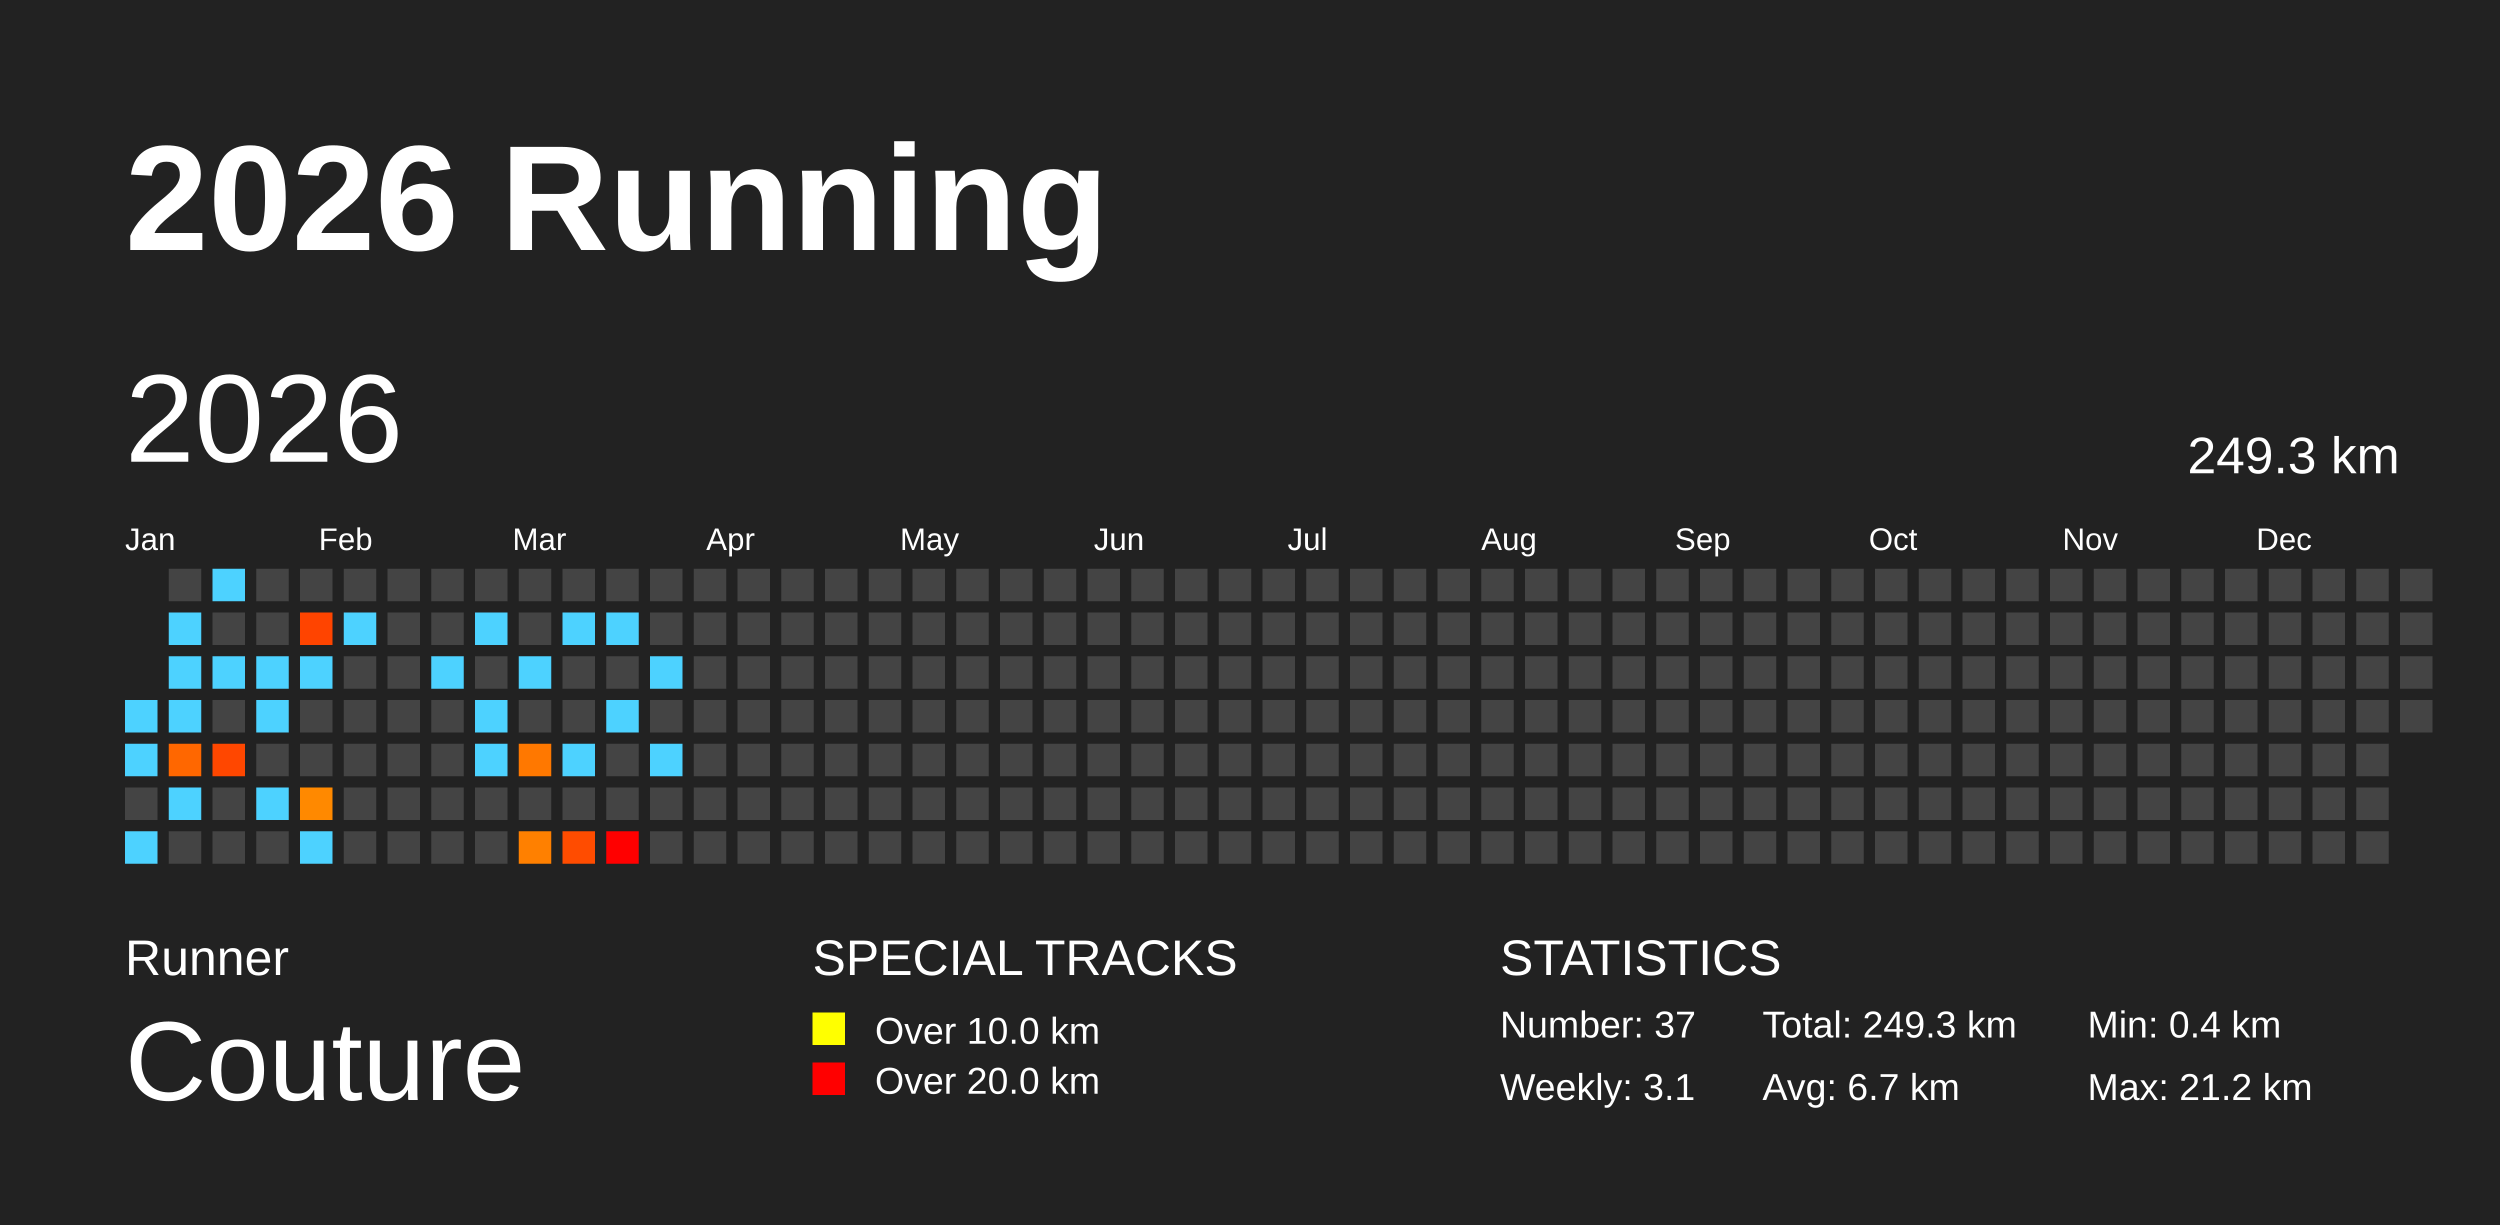
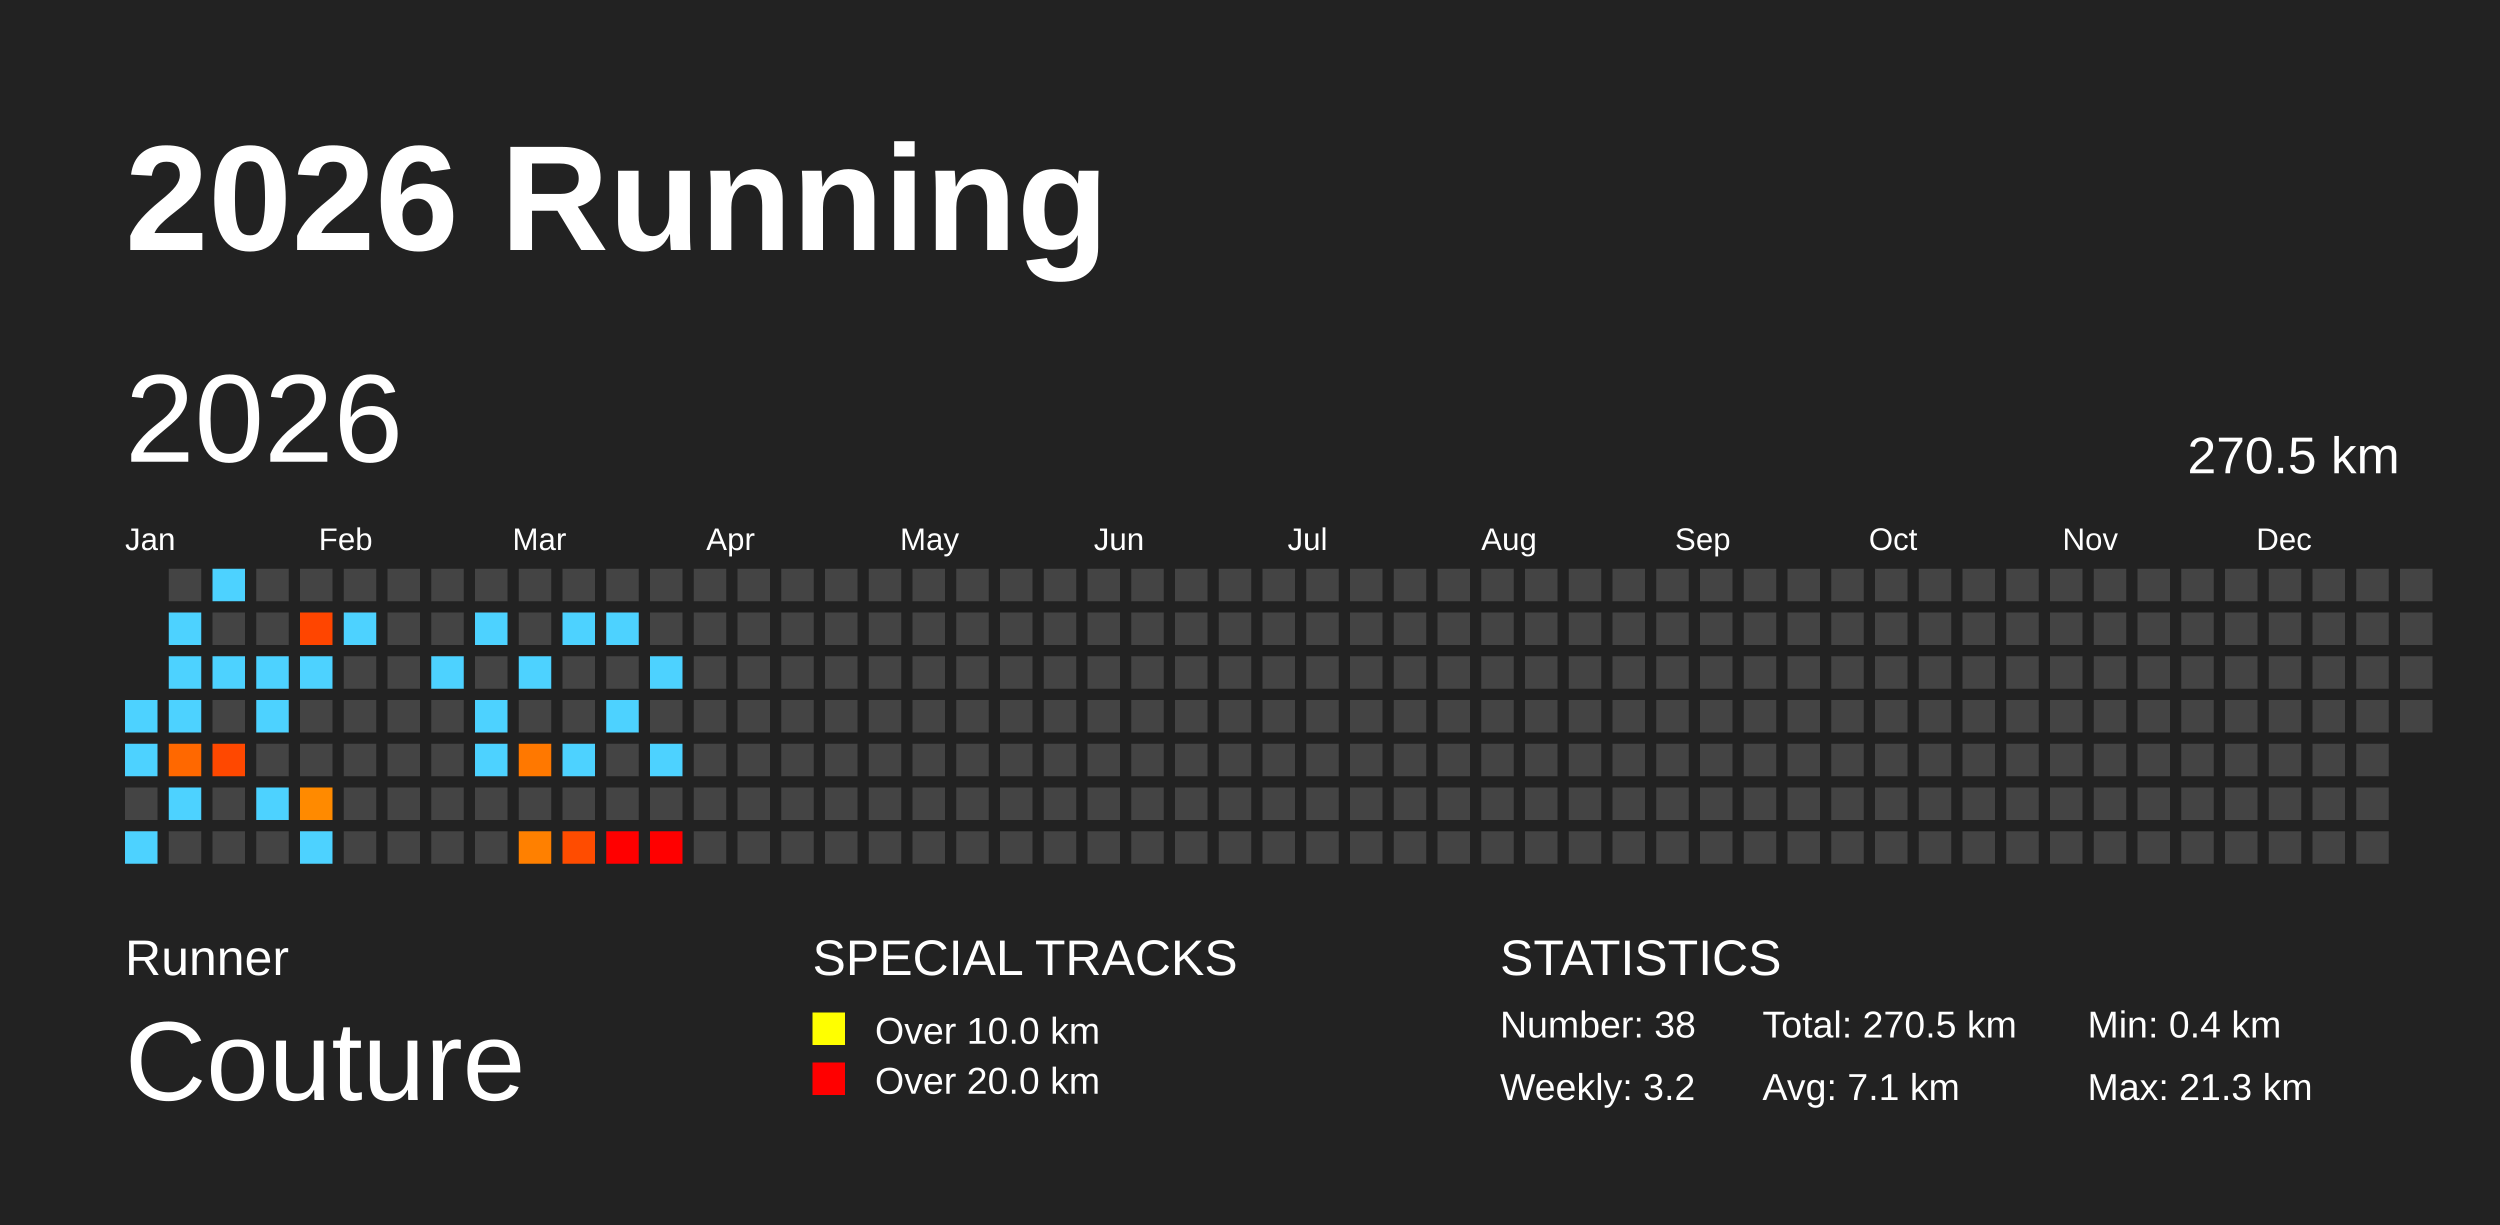
<svg xmlns="http://www.w3.org/2000/svg" baseProfile="full" height="98mm" version="1.1" viewBox="0,0,200,98" width="200mm">
  <defs />
  <rect fill="#222222" height="98" width="200" x="0" y="0" />
  <text fill="#FFFFFF" style="font-size:12px; font-family:Arial; font-weight:bold;" x="10" y="20">2026 Running</text>
  <text fill="#FFFFFF" style="font-size:4px; font-family:Arial" x="10" y="78">Runner</text>
  <text fill="#FFFFFF" style="font-size:9px; font-family:Arial" x="10" y="88">Couture</text>
  <text fill="#FFFFFF" style="font-size:4px; font-family:Arial" x="65" y="78">SPECIAL TRACKS</text>
  <rect fill="yellow" height="2.6" width="2.6" x="65" y="81" />
  <text fill="#FFFFFF" style="font-size:3px; font-family:Arial" x="70" y="83.5">Over 10.0 km</text>
  <rect fill="red" height="2.6" width="2.6" x="65" y="85" />
  <text fill="#FFFFFF" style="font-size:3px; font-family:Arial" x="70" y="87.5">Over 20.0 km</text>
  <text fill="#FFFFFF" style="font-size:4px; font-family:Arial" x="120" y="78">STATISTICS</text>
-   <text fill="#FFFFFF" style="font-size:3px; font-family:Arial" x="120" y="83">Number: 37</text>
-   <text fill="#FFFFFF" style="font-size:3px; font-family:Arial" x="120" y="88">Weekly: 3.1</text>
-   <text fill="#FFFFFF" style="font-size:3px; font-family:Arial" x="141" y="83">Total: 249.3 km</text>
-   <text fill="#FFFFFF" style="font-size:3px; font-family:Arial" x="141" y="88">Avg: 6.7 km</text>
+   <text fill="#FFFFFF" style="font-size:3px; font-family:Arial" x="120" y="83">Number: 38</text>
+   <text fill="#FFFFFF" style="font-size:3px; font-family:Arial" x="120" y="88">Weekly: 3.2</text>
+   <text fill="#FFFFFF" style="font-size:3px; font-family:Arial" x="141" y="83">Total: 270.5 km</text>
+   <text fill="#FFFFFF" style="font-size:3px; font-family:Arial" x="141" y="88">Avg: 7.1 km</text>
  <text fill="#FFFFFF" style="font-size:3px; font-family:Arial" x="167" y="83">Min: 0.4 km</text>
-   <text fill="#FFFFFF" style="font-size:3px; font-family:Arial" x="167" y="88">Max: 21.2 km</text>
+   <text fill="#FFFFFF" style="font-size:3px; font-family:Arial" x="167" y="88">Max: 21.3 km</text>
  <text dominant-baseline="hanging" fill="#FFFFFF" style="font-size:10.0px; font-family:Arial;" x="10" y="30">2026</text>
-   <text dominant-baseline="hanging" fill="#FFFFFF" style="font-size:4.125px; font-family:Arial;" x="175" y="35">249.3 km</text>
+   <text dominant-baseline="hanging" fill="#FFFFFF" style="font-size:4.125px; font-family:Arial;" x="175" y="35">270.5 km</text>
  <text fill="#FFFFFF" style="font-size:2.5px; font-family:Arial" x="10.0" y="44">Jan</text>
  <text fill="#FFFFFF" style="font-size:2.5px; font-family:Arial" x="25.5" y="44">Feb</text>
  <text fill="#FFFFFF" style="font-size:2.5px; font-family:Arial" x="41.0" y="44">Mar</text>
  <text fill="#FFFFFF" style="font-size:2.5px; font-family:Arial" x="56.5" y="44">Apr</text>
  <text fill="#FFFFFF" style="font-size:2.5px; font-family:Arial" x="72.0" y="44">May</text>
  <text fill="#FFFFFF" style="font-size:2.5px; font-family:Arial" x="87.5" y="44">Jun</text>
  <text fill="#FFFFFF" style="font-size:2.5px; font-family:Arial" x="103.0" y="44">Jul</text>
  <text fill="#FFFFFF" style="font-size:2.5px; font-family:Arial" x="118.5" y="44">Aug</text>
  <text fill="#FFFFFF" style="font-size:2.5px; font-family:Arial" x="134.0" y="44">Sep</text>
  <text fill="#FFFFFF" style="font-size:2.5px; font-family:Arial" x="149.5" y="44">Oct</text>
  <text fill="#FFFFFF" style="font-size:2.5px; font-family:Arial" x="165.0" y="44">Nov</text>
  <text fill="#FFFFFF" style="font-size:2.5px; font-family:Arial" x="180.5" y="44">Dec</text>
  <rect fill="#4dd2ff" height="2.6" width="2.6" x="10.0" y="56.0" />
  <rect fill="#4dd2ff" height="2.6" width="2.6" x="10.0" y="59.5" />
  <rect fill="#444444" height="2.6" width="2.6" x="10.0" y="63.0" />
  <rect fill="#4dd2ff" height="2.6" width="2.6" x="10.0" y="66.5" />
  <rect fill="#444444" height="2.6" width="2.6" x="13.5" y="45.5" />
  <rect fill="#4dd2ff" height="2.6" width="2.6" x="13.5" y="49.0" />
  <rect fill="#4dd2ff" height="2.6" width="2.6" x="13.5" y="52.5" />
  <rect fill="#4dd2ff" height="2.6" width="2.6" x="13.5" y="56.0" />
-   <rect fill="#ff6700" height="2.6" width="2.6" x="13.5" y="59.5" />
+   <rect fill="#ff6800" height="2.6" width="2.6" x="13.5" y="59.5" />
  <rect fill="#4dd2ff" height="2.6" width="2.6" x="13.5" y="63.0" />
  <rect fill="#444444" height="2.6" width="2.6" x="13.5" y="66.5" />
  <rect fill="#4dd2ff" height="2.6" width="2.6" x="17.0" y="45.5" />
  <rect fill="#444444" height="2.6" width="2.6" x="17.0" y="49.0" />
  <rect fill="#4dd2ff" height="2.6" width="2.6" x="17.0" y="52.5" />
  <rect fill="#444444" height="2.6" width="2.6" x="17.0" y="56.0" />
-   <rect fill="#ff4700" height="2.6" width="2.6" x="17.0" y="59.5" />
+   <rect fill="#ff4800" height="2.6" width="2.6" x="17.0" y="59.5" />
  <rect fill="#444444" height="2.6" width="2.6" x="17.0" y="63.0" />
  <rect fill="#444444" height="2.6" width="2.6" x="17.0" y="66.5" />
  <rect fill="#444444" height="2.6" width="2.6" x="20.5" y="45.5" />
  <rect fill="#444444" height="2.6" width="2.6" x="20.5" y="49.0" />
  <rect fill="#4dd2ff" height="2.6" width="2.6" x="20.5" y="52.5" />
  <rect fill="#4dd2ff" height="2.6" width="2.6" x="20.5" y="56.0" />
  <rect fill="#444444" height="2.6" width="2.6" x="20.5" y="59.5" />
  <rect fill="#4dd2ff" height="2.6" width="2.6" x="20.5" y="63.0" />
  <rect fill="#444444" height="2.6" width="2.6" x="20.5" y="66.5" />
  <rect fill="#444444" height="2.6" width="2.6" x="24.0" y="45.5" />
-   <rect fill="#ff4400" height="2.6" width="2.6" x="24.0" y="49.0" />
+   <rect fill="#ff4500" height="2.6" width="2.6" x="24.0" y="49.0" />
  <rect fill="#4dd2ff" height="2.6" width="2.6" x="24.0" y="52.5" />
  <rect fill="#444444" height="2.6" width="2.6" x="24.0" y="56.0" />
  <rect fill="#444444" height="2.6" width="2.6" x="24.0" y="59.5" />
-   <rect fill="#ff8900" height="2.6" width="2.6" x="24.0" y="63.0" />
+   <rect fill="#ff8a00" height="2.6" width="2.6" x="24.0" y="63.0" />
  <rect fill="#4dd2ff" height="2.6" width="2.6" x="24.0" y="66.5" />
  <rect fill="#444444" height="2.6" width="2.6" x="27.5" y="45.5" />
  <rect fill="#4dd2ff" height="2.6" width="2.6" x="27.5" y="49.0" />
  <rect fill="#444444" height="2.6" width="2.6" x="27.5" y="52.5" />
  <rect fill="#444444" height="2.6" width="2.6" x="27.5" y="56.0" />
  <rect fill="#444444" height="2.6" width="2.6" x="27.5" y="59.5" />
  <rect fill="#444444" height="2.6" width="2.6" x="27.5" y="63.0" />
  <rect fill="#444444" height="2.6" width="2.6" x="27.5" y="66.5" />
  <rect fill="#444444" height="2.6" width="2.6" x="31.0" y="45.5" />
  <rect fill="#444444" height="2.6" width="2.6" x="31.0" y="49.0" />
  <rect fill="#444444" height="2.6" width="2.6" x="31.0" y="52.5" />
  <rect fill="#444444" height="2.6" width="2.6" x="31.0" y="56.0" />
  <rect fill="#444444" height="2.6" width="2.6" x="31.0" y="59.5" />
  <rect fill="#444444" height="2.6" width="2.6" x="31.0" y="63.0" />
  <rect fill="#444444" height="2.6" width="2.6" x="31.0" y="66.5" />
  <rect fill="#444444" height="2.6" width="2.6" x="34.5" y="45.5" />
  <rect fill="#444444" height="2.6" width="2.6" x="34.5" y="49.0" />
  <rect fill="#4dd2ff" height="2.6" width="2.6" x="34.5" y="52.5" />
  <rect fill="#444444" height="2.6" width="2.6" x="34.5" y="56.0" />
  <rect fill="#444444" height="2.6" width="2.6" x="34.5" y="59.5" />
  <rect fill="#444444" height="2.6" width="2.6" x="34.5" y="63.0" />
  <rect fill="#444444" height="2.6" width="2.6" x="34.5" y="66.5" />
  <rect fill="#444444" height="2.6" width="2.6" x="38.0" y="45.5" />
  <rect fill="#4dd2ff" height="2.6" width="2.6" x="38.0" y="49.0" />
  <rect fill="#444444" height="2.6" width="2.6" x="38.0" y="52.5" />
  <rect fill="#4dd2ff" height="2.6" width="2.6" x="38.0" y="56.0" />
  <rect fill="#4dd2ff" height="2.6" width="2.6" x="38.0" y="59.5" />
  <rect fill="#444444" height="2.6" width="2.6" x="38.0" y="63.0" />
  <rect fill="#444444" height="2.6" width="2.6" x="38.0" y="66.5" />
  <rect fill="#444444" height="2.6" width="2.6" x="41.5" y="45.5" />
  <rect fill="#444444" height="2.6" width="2.6" x="41.5" y="49.0" />
  <rect fill="#4dd2ff" height="2.6" width="2.6" x="41.5" y="52.5" />
  <rect fill="#444444" height="2.6" width="2.6" x="41.5" y="56.0" />
  <rect fill="#ff7800" height="2.6" width="2.6" x="41.5" y="59.5" />
  <rect fill="#444444" height="2.6" width="2.6" x="41.5" y="63.0" />
  <rect fill="#ff8000" height="2.6" width="2.6" x="41.5" y="66.5" />
  <rect fill="#444444" height="2.6" width="2.6" x="45.0" y="45.5" />
  <rect fill="#4dd2ff" height="2.6" width="2.6" x="45.0" y="49.0" />
  <rect fill="#444444" height="2.6" width="2.6" x="45.0" y="52.5" />
  <rect fill="#444444" height="2.6" width="2.6" x="45.0" y="56.0" />
  <rect fill="#4dd2ff" height="2.6" width="2.6" x="45.0" y="59.5" />
  <rect fill="#444444" height="2.6" width="2.6" x="45.0" y="63.0" />
  <rect fill="#ff4c00" height="2.6" width="2.6" x="45.0" y="66.5" />
  <rect fill="#444444" height="2.6" width="2.6" x="48.5" y="45.5" />
  <rect fill="#4dd2ff" height="2.6" width="2.6" x="48.5" y="49.0" />
  <rect fill="#444444" height="2.6" width="2.6" x="48.5" y="52.5" />
  <rect fill="#4dd2ff" height="2.6" width="2.6" x="48.5" y="56.0" />
  <rect fill="#444444" height="2.6" width="2.6" x="48.5" y="59.5" />
  <rect fill="#444444" height="2.6" width="2.6" x="48.5" y="63.0" />
  <rect fill="red" height="2.6" width="2.6" x="48.5" y="66.5" />
  <rect fill="#444444" height="2.6" width="2.6" x="52.0" y="45.5" />
  <rect fill="#444444" height="2.6" width="2.6" x="52.0" y="49.0" />
  <rect fill="#4dd2ff" height="2.6" width="2.6" x="52.0" y="52.5" />
  <rect fill="#444444" height="2.6" width="2.6" x="52.0" y="56.0" />
  <rect fill="#4dd2ff" height="2.6" width="2.6" x="52.0" y="59.5" />
  <rect fill="#444444" height="2.6" width="2.6" x="52.0" y="63.0" />
-   <rect fill="#444444" height="2.6" width="2.6" x="52.0" y="66.5" />
+   <rect fill="red" height="2.6" width="2.6" x="52.0" y="66.5" />
  <rect fill="#444444" height="2.6" width="2.6" x="55.5" y="45.5" />
  <rect fill="#444444" height="2.6" width="2.6" x="55.5" y="49.0" />
  <rect fill="#444444" height="2.6" width="2.6" x="55.5" y="52.5" />
  <rect fill="#444444" height="2.6" width="2.6" x="55.5" y="56.0" />
  <rect fill="#444444" height="2.6" width="2.6" x="55.5" y="59.5" />
  <rect fill="#444444" height="2.6" width="2.6" x="55.5" y="63.0" />
  <rect fill="#444444" height="2.6" width="2.6" x="55.5" y="66.5" />
  <rect fill="#444444" height="2.6" width="2.6" x="59.0" y="45.5" />
  <rect fill="#444444" height="2.6" width="2.6" x="59.0" y="49.0" />
  <rect fill="#444444" height="2.6" width="2.6" x="59.0" y="52.5" />
  <rect fill="#444444" height="2.6" width="2.6" x="59.0" y="56.0" />
  <rect fill="#444444" height="2.6" width="2.6" x="59.0" y="59.5" />
  <rect fill="#444444" height="2.6" width="2.6" x="59.0" y="63.0" />
  <rect fill="#444444" height="2.6" width="2.6" x="59.0" y="66.5" />
  <rect fill="#444444" height="2.6" width="2.6" x="62.5" y="45.5" />
  <rect fill="#444444" height="2.6" width="2.6" x="62.5" y="49.0" />
  <rect fill="#444444" height="2.6" width="2.6" x="62.5" y="52.5" />
  <rect fill="#444444" height="2.6" width="2.6" x="62.5" y="56.0" />
  <rect fill="#444444" height="2.6" width="2.6" x="62.5" y="59.5" />
  <rect fill="#444444" height="2.6" width="2.6" x="62.5" y="63.0" />
  <rect fill="#444444" height="2.6" width="2.6" x="62.5" y="66.5" />
  <rect fill="#444444" height="2.6" width="2.6" x="66.0" y="45.5" />
  <rect fill="#444444" height="2.6" width="2.6" x="66.0" y="49.0" />
  <rect fill="#444444" height="2.6" width="2.6" x="66.0" y="52.5" />
  <rect fill="#444444" height="2.6" width="2.6" x="66.0" y="56.0" />
  <rect fill="#444444" height="2.6" width="2.6" x="66.0" y="59.5" />
  <rect fill="#444444" height="2.6" width="2.6" x="66.0" y="63.0" />
  <rect fill="#444444" height="2.6" width="2.6" x="66.0" y="66.5" />
  <rect fill="#444444" height="2.6" width="2.6" x="69.5" y="45.5" />
  <rect fill="#444444" height="2.6" width="2.6" x="69.5" y="49.0" />
  <rect fill="#444444" height="2.6" width="2.6" x="69.5" y="52.5" />
  <rect fill="#444444" height="2.6" width="2.6" x="69.5" y="56.0" />
  <rect fill="#444444" height="2.6" width="2.6" x="69.5" y="59.5" />
  <rect fill="#444444" height="2.6" width="2.6" x="69.5" y="63.0" />
  <rect fill="#444444" height="2.6" width="2.6" x="69.5" y="66.5" />
  <rect fill="#444444" height="2.6" width="2.6" x="73.0" y="45.5" />
  <rect fill="#444444" height="2.6" width="2.6" x="73.0" y="49.0" />
  <rect fill="#444444" height="2.6" width="2.6" x="73.0" y="52.5" />
  <rect fill="#444444" height="2.6" width="2.6" x="73.0" y="56.0" />
  <rect fill="#444444" height="2.6" width="2.6" x="73.0" y="59.5" />
  <rect fill="#444444" height="2.6" width="2.6" x="73.0" y="63.0" />
  <rect fill="#444444" height="2.6" width="2.6" x="73.0" y="66.5" />
  <rect fill="#444444" height="2.6" width="2.6" x="76.5" y="45.5" />
  <rect fill="#444444" height="2.6" width="2.6" x="76.5" y="49.0" />
  <rect fill="#444444" height="2.6" width="2.6" x="76.5" y="52.5" />
  <rect fill="#444444" height="2.6" width="2.6" x="76.5" y="56.0" />
  <rect fill="#444444" height="2.6" width="2.6" x="76.5" y="59.5" />
  <rect fill="#444444" height="2.6" width="2.6" x="76.5" y="63.0" />
  <rect fill="#444444" height="2.6" width="2.6" x="76.5" y="66.5" />
  <rect fill="#444444" height="2.6" width="2.6" x="80.0" y="45.5" />
  <rect fill="#444444" height="2.6" width="2.6" x="80.0" y="49.0" />
  <rect fill="#444444" height="2.6" width="2.6" x="80.0" y="52.5" />
  <rect fill="#444444" height="2.6" width="2.6" x="80.0" y="56.0" />
  <rect fill="#444444" height="2.6" width="2.6" x="80.0" y="59.5" />
  <rect fill="#444444" height="2.6" width="2.6" x="80.0" y="63.0" />
  <rect fill="#444444" height="2.6" width="2.6" x="80.0" y="66.5" />
  <rect fill="#444444" height="2.6" width="2.6" x="83.5" y="45.5" />
  <rect fill="#444444" height="2.6" width="2.6" x="83.5" y="49.0" />
  <rect fill="#444444" height="2.6" width="2.6" x="83.5" y="52.5" />
  <rect fill="#444444" height="2.6" width="2.6" x="83.5" y="56.0" />
  <rect fill="#444444" height="2.6" width="2.6" x="83.5" y="59.5" />
  <rect fill="#444444" height="2.6" width="2.6" x="83.5" y="63.0" />
  <rect fill="#444444" height="2.6" width="2.6" x="83.5" y="66.5" />
  <rect fill="#444444" height="2.6" width="2.6" x="87.0" y="45.5" />
  <rect fill="#444444" height="2.6" width="2.6" x="87.0" y="49.0" />
  <rect fill="#444444" height="2.6" width="2.6" x="87.0" y="52.5" />
  <rect fill="#444444" height="2.6" width="2.6" x="87.0" y="56.0" />
  <rect fill="#444444" height="2.6" width="2.6" x="87.0" y="59.5" />
  <rect fill="#444444" height="2.6" width="2.6" x="87.0" y="63.0" />
  <rect fill="#444444" height="2.6" width="2.6" x="87.0" y="66.5" />
  <rect fill="#444444" height="2.6" width="2.6" x="90.5" y="45.5" />
  <rect fill="#444444" height="2.6" width="2.6" x="90.5" y="49.0" />
  <rect fill="#444444" height="2.6" width="2.6" x="90.5" y="52.5" />
  <rect fill="#444444" height="2.6" width="2.6" x="90.5" y="56.0" />
  <rect fill="#444444" height="2.6" width="2.6" x="90.5" y="59.5" />
  <rect fill="#444444" height="2.6" width="2.6" x="90.5" y="63.0" />
  <rect fill="#444444" height="2.6" width="2.6" x="90.5" y="66.5" />
  <rect fill="#444444" height="2.6" width="2.6" x="94.0" y="45.5" />
  <rect fill="#444444" height="2.6" width="2.6" x="94.0" y="49.0" />
  <rect fill="#444444" height="2.6" width="2.6" x="94.0" y="52.5" />
  <rect fill="#444444" height="2.6" width="2.6" x="94.0" y="56.0" />
  <rect fill="#444444" height="2.6" width="2.6" x="94.0" y="59.5" />
  <rect fill="#444444" height="2.6" width="2.6" x="94.0" y="63.0" />
  <rect fill="#444444" height="2.6" width="2.6" x="94.0" y="66.5" />
  <rect fill="#444444" height="2.6" width="2.6" x="97.5" y="45.5" />
  <rect fill="#444444" height="2.6" width="2.6" x="97.5" y="49.0" />
  <rect fill="#444444" height="2.6" width="2.6" x="97.5" y="52.5" />
  <rect fill="#444444" height="2.6" width="2.6" x="97.5" y="56.0" />
  <rect fill="#444444" height="2.6" width="2.6" x="97.5" y="59.5" />
  <rect fill="#444444" height="2.6" width="2.6" x="97.5" y="63.0" />
  <rect fill="#444444" height="2.6" width="2.6" x="97.5" y="66.5" />
  <rect fill="#444444" height="2.6" width="2.6" x="101.0" y="45.5" />
  <rect fill="#444444" height="2.6" width="2.6" x="101.0" y="49.0" />
  <rect fill="#444444" height="2.6" width="2.6" x="101.0" y="52.5" />
  <rect fill="#444444" height="2.6" width="2.6" x="101.0" y="56.0" />
  <rect fill="#444444" height="2.6" width="2.6" x="101.0" y="59.5" />
  <rect fill="#444444" height="2.6" width="2.6" x="101.0" y="63.0" />
  <rect fill="#444444" height="2.6" width="2.6" x="101.0" y="66.5" />
  <rect fill="#444444" height="2.6" width="2.6" x="104.5" y="45.5" />
  <rect fill="#444444" height="2.6" width="2.6" x="104.5" y="49.0" />
  <rect fill="#444444" height="2.6" width="2.6" x="104.5" y="52.5" />
  <rect fill="#444444" height="2.6" width="2.6" x="104.5" y="56.0" />
  <rect fill="#444444" height="2.6" width="2.6" x="104.5" y="59.5" />
  <rect fill="#444444" height="2.6" width="2.6" x="104.5" y="63.0" />
  <rect fill="#444444" height="2.6" width="2.6" x="104.5" y="66.5" />
  <rect fill="#444444" height="2.6" width="2.6" x="108.0" y="45.5" />
  <rect fill="#444444" height="2.6" width="2.6" x="108.0" y="49.0" />
  <rect fill="#444444" height="2.6" width="2.6" x="108.0" y="52.5" />
  <rect fill="#444444" height="2.6" width="2.6" x="108.0" y="56.0" />
  <rect fill="#444444" height="2.6" width="2.6" x="108.0" y="59.5" />
  <rect fill="#444444" height="2.6" width="2.6" x="108.0" y="63.0" />
  <rect fill="#444444" height="2.6" width="2.6" x="108.0" y="66.5" />
  <rect fill="#444444" height="2.6" width="2.6" x="111.5" y="45.5" />
  <rect fill="#444444" height="2.6" width="2.6" x="111.5" y="49.0" />
  <rect fill="#444444" height="2.6" width="2.6" x="111.5" y="52.5" />
  <rect fill="#444444" height="2.6" width="2.6" x="111.5" y="56.0" />
  <rect fill="#444444" height="2.6" width="2.6" x="111.5" y="59.5" />
  <rect fill="#444444" height="2.6" width="2.6" x="111.5" y="63.0" />
  <rect fill="#444444" height="2.6" width="2.6" x="111.5" y="66.5" />
  <rect fill="#444444" height="2.6" width="2.6" x="115.0" y="45.5" />
  <rect fill="#444444" height="2.6" width="2.6" x="115.0" y="49.0" />
  <rect fill="#444444" height="2.6" width="2.6" x="115.0" y="52.5" />
  <rect fill="#444444" height="2.6" width="2.6" x="115.0" y="56.0" />
  <rect fill="#444444" height="2.6" width="2.6" x="115.0" y="59.5" />
  <rect fill="#444444" height="2.6" width="2.6" x="115.0" y="63.0" />
  <rect fill="#444444" height="2.6" width="2.6" x="115.0" y="66.5" />
  <rect fill="#444444" height="2.6" width="2.6" x="118.5" y="45.5" />
  <rect fill="#444444" height="2.6" width="2.6" x="118.5" y="49.0" />
  <rect fill="#444444" height="2.6" width="2.6" x="118.5" y="52.5" />
  <rect fill="#444444" height="2.6" width="2.6" x="118.5" y="56.0" />
  <rect fill="#444444" height="2.6" width="2.6" x="118.5" y="59.5" />
  <rect fill="#444444" height="2.6" width="2.6" x="118.5" y="63.0" />
  <rect fill="#444444" height="2.6" width="2.6" x="118.5" y="66.5" />
  <rect fill="#444444" height="2.6" width="2.6" x="122.0" y="45.5" />
  <rect fill="#444444" height="2.6" width="2.6" x="122.0" y="49.0" />
  <rect fill="#444444" height="2.6" width="2.6" x="122.0" y="52.5" />
  <rect fill="#444444" height="2.6" width="2.6" x="122.0" y="56.0" />
  <rect fill="#444444" height="2.6" width="2.6" x="122.0" y="59.5" />
  <rect fill="#444444" height="2.6" width="2.6" x="122.0" y="63.0" />
  <rect fill="#444444" height="2.6" width="2.6" x="122.0" y="66.5" />
  <rect fill="#444444" height="2.6" width="2.6" x="125.5" y="45.5" />
  <rect fill="#444444" height="2.6" width="2.6" x="125.5" y="49.0" />
  <rect fill="#444444" height="2.6" width="2.6" x="125.5" y="52.5" />
  <rect fill="#444444" height="2.6" width="2.6" x="125.5" y="56.0" />
  <rect fill="#444444" height="2.6" width="2.6" x="125.5" y="59.5" />
  <rect fill="#444444" height="2.6" width="2.6" x="125.5" y="63.0" />
  <rect fill="#444444" height="2.6" width="2.6" x="125.5" y="66.5" />
  <rect fill="#444444" height="2.6" width="2.6" x="129.0" y="45.5" />
  <rect fill="#444444" height="2.6" width="2.6" x="129.0" y="49.0" />
  <rect fill="#444444" height="2.6" width="2.6" x="129.0" y="52.5" />
  <rect fill="#444444" height="2.6" width="2.6" x="129.0" y="56.0" />
  <rect fill="#444444" height="2.6" width="2.6" x="129.0" y="59.5" />
  <rect fill="#444444" height="2.6" width="2.6" x="129.0" y="63.0" />
  <rect fill="#444444" height="2.6" width="2.6" x="129.0" y="66.5" />
  <rect fill="#444444" height="2.6" width="2.6" x="132.5" y="45.5" />
  <rect fill="#444444" height="2.6" width="2.6" x="132.5" y="49.0" />
  <rect fill="#444444" height="2.6" width="2.6" x="132.5" y="52.5" />
  <rect fill="#444444" height="2.6" width="2.6" x="132.5" y="56.0" />
  <rect fill="#444444" height="2.6" width="2.6" x="132.5" y="59.5" />
  <rect fill="#444444" height="2.6" width="2.6" x="132.5" y="63.0" />
  <rect fill="#444444" height="2.6" width="2.6" x="132.5" y="66.5" />
  <rect fill="#444444" height="2.6" width="2.6" x="136.0" y="45.5" />
  <rect fill="#444444" height="2.6" width="2.6" x="136.0" y="49.0" />
  <rect fill="#444444" height="2.6" width="2.6" x="136.0" y="52.5" />
  <rect fill="#444444" height="2.6" width="2.6" x="136.0" y="56.0" />
  <rect fill="#444444" height="2.6" width="2.6" x="136.0" y="59.5" />
  <rect fill="#444444" height="2.6" width="2.6" x="136.0" y="63.0" />
  <rect fill="#444444" height="2.6" width="2.6" x="136.0" y="66.5" />
  <rect fill="#444444" height="2.6" width="2.6" x="139.5" y="45.5" />
  <rect fill="#444444" height="2.6" width="2.6" x="139.5" y="49.0" />
  <rect fill="#444444" height="2.6" width="2.6" x="139.5" y="52.5" />
  <rect fill="#444444" height="2.6" width="2.6" x="139.5" y="56.0" />
  <rect fill="#444444" height="2.6" width="2.6" x="139.5" y="59.5" />
  <rect fill="#444444" height="2.6" width="2.6" x="139.5" y="63.0" />
  <rect fill="#444444" height="2.6" width="2.6" x="139.5" y="66.5" />
  <rect fill="#444444" height="2.6" width="2.6" x="143.0" y="45.5" />
  <rect fill="#444444" height="2.6" width="2.6" x="143.0" y="49.0" />
  <rect fill="#444444" height="2.6" width="2.6" x="143.0" y="52.5" />
  <rect fill="#444444" height="2.6" width="2.6" x="143.0" y="56.0" />
  <rect fill="#444444" height="2.6" width="2.6" x="143.0" y="59.5" />
  <rect fill="#444444" height="2.6" width="2.6" x="143.0" y="63.0" />
  <rect fill="#444444" height="2.6" width="2.6" x="143.0" y="66.5" />
  <rect fill="#444444" height="2.6" width="2.6" x="146.5" y="45.5" />
  <rect fill="#444444" height="2.6" width="2.6" x="146.5" y="49.0" />
  <rect fill="#444444" height="2.6" width="2.6" x="146.5" y="52.5" />
  <rect fill="#444444" height="2.6" width="2.6" x="146.5" y="56.0" />
  <rect fill="#444444" height="2.6" width="2.6" x="146.5" y="59.5" />
  <rect fill="#444444" height="2.6" width="2.6" x="146.5" y="63.0" />
  <rect fill="#444444" height="2.6" width="2.6" x="146.5" y="66.5" />
  <rect fill="#444444" height="2.6" width="2.6" x="150.0" y="45.5" />
  <rect fill="#444444" height="2.6" width="2.6" x="150.0" y="49.0" />
  <rect fill="#444444" height="2.6" width="2.6" x="150.0" y="52.5" />
  <rect fill="#444444" height="2.6" width="2.6" x="150.0" y="56.0" />
  <rect fill="#444444" height="2.6" width="2.6" x="150.0" y="59.5" />
  <rect fill="#444444" height="2.6" width="2.6" x="150.0" y="63.0" />
  <rect fill="#444444" height="2.6" width="2.6" x="150.0" y="66.5" />
  <rect fill="#444444" height="2.6" width="2.6" x="153.5" y="45.5" />
  <rect fill="#444444" height="2.6" width="2.6" x="153.5" y="49.0" />
  <rect fill="#444444" height="2.6" width="2.6" x="153.5" y="52.5" />
  <rect fill="#444444" height="2.6" width="2.6" x="153.5" y="56.0" />
  <rect fill="#444444" height="2.6" width="2.6" x="153.5" y="59.5" />
  <rect fill="#444444" height="2.6" width="2.6" x="153.5" y="63.0" />
  <rect fill="#444444" height="2.6" width="2.6" x="153.5" y="66.5" />
  <rect fill="#444444" height="2.6" width="2.6" x="157.0" y="45.5" />
  <rect fill="#444444" height="2.6" width="2.6" x="157.0" y="49.0" />
  <rect fill="#444444" height="2.6" width="2.6" x="157.0" y="52.5" />
  <rect fill="#444444" height="2.6" width="2.6" x="157.0" y="56.0" />
  <rect fill="#444444" height="2.6" width="2.6" x="157.0" y="59.5" />
  <rect fill="#444444" height="2.6" width="2.6" x="157.0" y="63.0" />
  <rect fill="#444444" height="2.6" width="2.6" x="157.0" y="66.5" />
  <rect fill="#444444" height="2.6" width="2.6" x="160.5" y="45.5" />
  <rect fill="#444444" height="2.6" width="2.6" x="160.5" y="49.0" />
  <rect fill="#444444" height="2.6" width="2.6" x="160.5" y="52.5" />
  <rect fill="#444444" height="2.6" width="2.6" x="160.5" y="56.0" />
  <rect fill="#444444" height="2.6" width="2.6" x="160.5" y="59.5" />
  <rect fill="#444444" height="2.6" width="2.6" x="160.5" y="63.0" />
  <rect fill="#444444" height="2.6" width="2.6" x="160.5" y="66.5" />
  <rect fill="#444444" height="2.6" width="2.6" x="164.0" y="45.5" />
  <rect fill="#444444" height="2.6" width="2.6" x="164.0" y="49.0" />
  <rect fill="#444444" height="2.6" width="2.6" x="164.0" y="52.5" />
  <rect fill="#444444" height="2.6" width="2.6" x="164.0" y="56.0" />
  <rect fill="#444444" height="2.6" width="2.6" x="164.0" y="59.5" />
  <rect fill="#444444" height="2.6" width="2.6" x="164.0" y="63.0" />
  <rect fill="#444444" height="2.6" width="2.6" x="164.0" y="66.5" />
  <rect fill="#444444" height="2.6" width="2.6" x="167.5" y="45.5" />
  <rect fill="#444444" height="2.6" width="2.6" x="167.5" y="49.0" />
  <rect fill="#444444" height="2.6" width="2.6" x="167.5" y="52.5" />
  <rect fill="#444444" height="2.6" width="2.6" x="167.5" y="56.0" />
  <rect fill="#444444" height="2.6" width="2.6" x="167.5" y="59.5" />
  <rect fill="#444444" height="2.6" width="2.6" x="167.5" y="63.0" />
  <rect fill="#444444" height="2.6" width="2.6" x="167.5" y="66.5" />
  <rect fill="#444444" height="2.6" width="2.6" x="171.0" y="45.5" />
  <rect fill="#444444" height="2.6" width="2.6" x="171.0" y="49.0" />
  <rect fill="#444444" height="2.6" width="2.6" x="171.0" y="52.5" />
  <rect fill="#444444" height="2.6" width="2.6" x="171.0" y="56.0" />
  <rect fill="#444444" height="2.6" width="2.6" x="171.0" y="59.5" />
  <rect fill="#444444" height="2.6" width="2.6" x="171.0" y="63.0" />
  <rect fill="#444444" height="2.6" width="2.6" x="171.0" y="66.5" />
  <rect fill="#444444" height="2.6" width="2.6" x="174.5" y="45.5" />
  <rect fill="#444444" height="2.6" width="2.6" x="174.5" y="49.0" />
  <rect fill="#444444" height="2.6" width="2.6" x="174.5" y="52.5" />
  <rect fill="#444444" height="2.6" width="2.6" x="174.5" y="56.0" />
  <rect fill="#444444" height="2.6" width="2.6" x="174.5" y="59.5" />
  <rect fill="#444444" height="2.6" width="2.6" x="174.5" y="63.0" />
  <rect fill="#444444" height="2.6" width="2.6" x="174.5" y="66.5" />
  <rect fill="#444444" height="2.6" width="2.6" x="178.0" y="45.5" />
  <rect fill="#444444" height="2.6" width="2.6" x="178.0" y="49.0" />
  <rect fill="#444444" height="2.6" width="2.6" x="178.0" y="52.5" />
  <rect fill="#444444" height="2.6" width="2.6" x="178.0" y="56.0" />
  <rect fill="#444444" height="2.6" width="2.6" x="178.0" y="59.5" />
  <rect fill="#444444" height="2.6" width="2.6" x="178.0" y="63.0" />
  <rect fill="#444444" height="2.6" width="2.6" x="178.0" y="66.5" />
  <rect fill="#444444" height="2.6" width="2.6" x="181.5" y="45.5" />
  <rect fill="#444444" height="2.6" width="2.6" x="181.5" y="49.0" />
  <rect fill="#444444" height="2.6" width="2.6" x="181.5" y="52.5" />
  <rect fill="#444444" height="2.6" width="2.6" x="181.5" y="56.0" />
  <rect fill="#444444" height="2.6" width="2.6" x="181.5" y="59.5" />
  <rect fill="#444444" height="2.6" width="2.6" x="181.5" y="63.0" />
  <rect fill="#444444" height="2.6" width="2.6" x="181.5" y="66.5" />
  <rect fill="#444444" height="2.6" width="2.6" x="185.0" y="45.5" />
  <rect fill="#444444" height="2.6" width="2.6" x="185.0" y="49.0" />
  <rect fill="#444444" height="2.6" width="2.6" x="185.0" y="52.5" />
  <rect fill="#444444" height="2.6" width="2.6" x="185.0" y="56.0" />
  <rect fill="#444444" height="2.6" width="2.6" x="185.0" y="59.5" />
  <rect fill="#444444" height="2.6" width="2.6" x="185.0" y="63.0" />
  <rect fill="#444444" height="2.6" width="2.6" x="185.0" y="66.5" />
  <rect fill="#444444" height="2.6" width="2.6" x="188.5" y="45.5" />
  <rect fill="#444444" height="2.6" width="2.6" x="188.5" y="49.0" />
  <rect fill="#444444" height="2.6" width="2.6" x="188.5" y="52.5" />
  <rect fill="#444444" height="2.6" width="2.6" x="188.5" y="56.0" />
  <rect fill="#444444" height="2.6" width="2.6" x="188.5" y="59.5" />
  <rect fill="#444444" height="2.6" width="2.6" x="188.5" y="63.0" />
  <rect fill="#444444" height="2.6" width="2.6" x="188.5" y="66.5" />
  <rect fill="#444444" height="2.6" width="2.6" x="192.0" y="45.5" />
  <rect fill="#444444" height="2.6" width="2.6" x="192.0" y="49.0" />
  <rect fill="#444444" height="2.6" width="2.6" x="192.0" y="52.5" />
  <rect fill="#444444" height="2.6" width="2.6" x="192.0" y="56.0" />
</svg>
